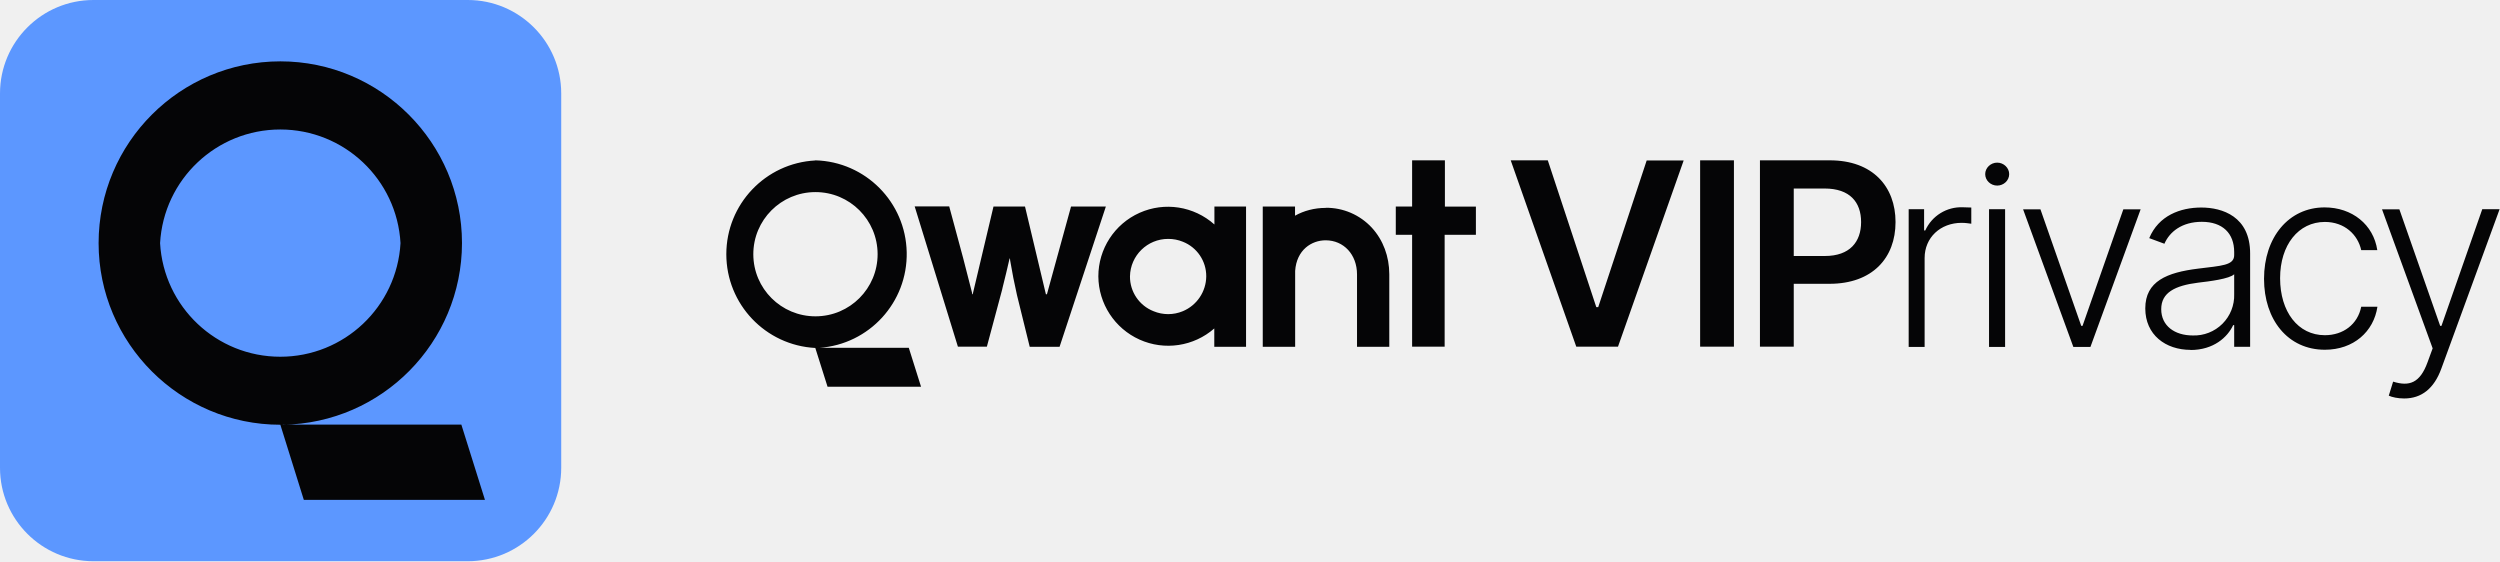
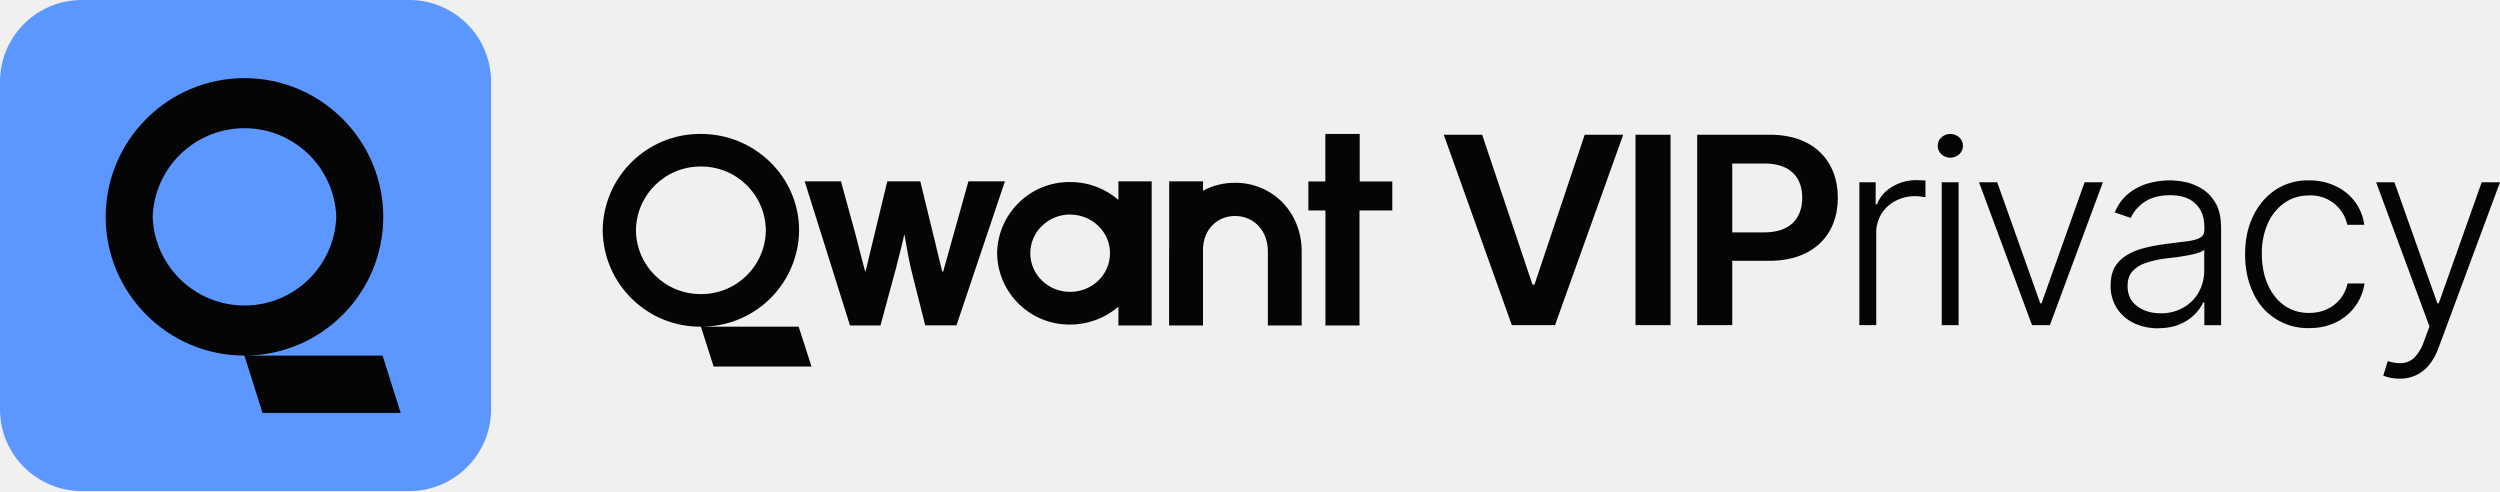
- <svg xmlns="http://www.w3.org/2000/svg" fill="none" viewBox="0 0 196 44">
-   <g fill-rule="evenodd" clip-path="url(#a)" clip-rule="evenodd">
+ <svg xmlns="http://www.w3.org/2000/svg" viewBox="0 0 224 44">
+   <g fill="none" fill-rule="evenodd">
    <path fill="#5C97FF" d="M7.33 0h29.34A7.33 7.33 0 0 1 44 7.33v29.34A7.33 7.33 0 0 1 36.67 44H7.33A7.33 7.33 0 0 1 0 36.67V7.33A7.33 7.33 0 0 1 7.33 0Z" />
-     <path fill="#050506" d="M22.17 33.3a14.26 14.26 0 0 0 14.05-14.24c0-7.86-6.39-14.25-14.24-14.25A14.26 14.26 0 0 0 7.73 19.06c0 7.85 6.4 14.24 14.25 14.24l1.84 5.89h14.2l-1.85-5.9h-14Zm-9.62-14.24a9.44 9.44 0 0 1 18.85 0 9.44 9.44 0 0 1-18.85 0ZM121.34 12.57h-2.9l5.14 14.61h3.27l5.15-14.6h-2.9l-3.8 11.5h-.15l-3.8-11.5Zm14.6 0h-2.65v14.61h2.65v-14.6Zm2.04 14.61h2.65v-4.93h2.8c3.37 0 5.18-2.03 5.18-4.84 0-2.79-1.8-4.84-5.15-4.84h-5.48v14.61Zm2.65-7.11v-5.29h2.42c1.98 0 2.86 1.07 2.86 2.63 0 1.55-.88 2.66-2.84 2.66h-2.44Zm9 7.13h1.26v-6.97c0-1.6 1.23-2.76 2.91-2.76.33 0 .64.06.75.07v-1.27l-.66-.02a3.1 3.1 0 0 0-2.95 1.82h-.09V16.4h-1.21V27.2Zm6.31 0h1.26V16.4h-1.26v10.8Zm.64-12.65c.51 0 .94-.4.94-.9 0-.49-.43-.9-.94-.9s-.94.41-.94.9c0 .5.43.9.94.9Zm11.25 1.86h-1.36l-3.2 9.14h-.1l-3.2-9.14h-1.36l3.94 10.79h1.34l3.94-10.8Zm3.91 11.03c1.8 0 2.9-1 3.34-1.95h.08v1.7h1.25v-7.32c0-2.9-2.18-3.6-3.83-3.6s-3.35.64-4.08 2.4l1.19.44c.4-.93 1.37-1.72 2.93-1.72 1.63 0 2.54.9 2.54 2.37V20c0 .82-1.01.83-2.82 1.06-2.44.3-4.15.98-4.15 3.12 0 2.07 1.59 3.25 3.55 3.25Zm.17-1.14c-1.41 0-2.47-.75-2.47-2.06 0-1.3 1.07-1.85 2.9-2.08.88-.1 2.46-.3 2.82-.66v1.56a3.14 3.14 0 0 1-3.25 3.24Zm10.36 1.12c2.25 0 3.83-1.42 4.12-3.37h-1.27c-.28 1.38-1.41 2.23-2.85 2.23-2.11 0-3.51-1.84-3.51-4.47 0-2.61 1.44-4.41 3.51-4.41 1.54 0 2.58.99 2.85 2.21h1.26c-.3-2-1.97-3.35-4.13-3.35-2.82 0-4.75 2.35-4.75 5.6 0 3.21 1.87 5.56 4.77 5.56Zm6.22 3.82c1.35 0 2.34-.77 2.91-2.34l4.57-12.5h-1.36l-3.2 9.15h-.1l-3.2-9.14h-1.36l3.97 10.9-.4 1.09c-.59 1.63-1.43 1.92-2.7 1.52l-.34 1.1c.25.12.72.22 1.2.22ZM63.93 12.57a7.36 7.36 0 0 1 .3 14.7h-.2 7.22l.96 3.05h-7.33l-.96-3.04a7.36 7.36 0 0 1 0-14.7Zm33.76 3.62v11H95.2v-1.44a5.48 5.48 0 0 1-9.09-4.08 5.46 5.46 0 0 1 9.1-4.07v-1.41h2.48Zm-23.27 0 1.09 4.04.7 2.73v.06l.02.05h.03l1.63-6.88h2.47l1.6 6.72.03.12.01.04h.08l1.89-6.88h2.73l-3.63 11h-2.34l-1-4.06a47 47 0 0 1-.53-2.69l-.02-.17h-.03a97.94 97.94 0 0 1-.55 2.29l-.03.14-1.2 4.48H75.1l-3.39-11h2.72Zm-10.5-1.13a4.87 4.87 0 1 0 .02 9.74 4.87 4.87 0 0 0-.01-9.74Zm27.67 3.67a2.99 2.99 0 0 0-3 2.94 2.91 2.91 0 0 0 1.85 2.73 2.99 2.99 0 0 0 2.29 0 2.99 2.99 0 0 0 1.84-2.73 2.9 2.9 0 0 0-1.84-2.72 2.99 2.99 0 0 0-1.14-.22Zm12.34-2.43c-.88 0-1.7.22-2.4.61v-.72H99v11h2.54v-5.95c.11-1.65 1.29-2.4 2.39-2.4 1.42 0 2.46 1.12 2.46 2.67v5.68h2.53V21.5c0-1.39-.48-2.68-1.37-3.65a4.86 4.86 0 0 0-3.62-1.56m6.78-3.73v3.63h-1.28v2.22h1.28v8.77h2.55v-8.77h2.45V16.2h-2.43v-3.63h-2.57Z" />
+     <path fill="#050506" d="M22.08 31.86a12.44 12.44 0 0 0 12.26-12.43C34.34 12.58 28.76 7 21.9 7A12.44 12.44 0 0 0 9.47 19.43c0 6.85 5.58 12.43 12.43 12.43L23.52 37H35.9l-1.62-5.14H22.08Zm-8.4-12.43a8.23 8.23 0 0 1 16.45 0 8.23 8.23 0 0 1-16.45 0Z" />
+     <g fill="#050506">
+       <g fill-rule="nonzero">
+         <path d="M132.8 12.07h-3.44l6.1 17.06h3.87l6.11-17.06h-3.45l-4.5 13.43h-.18zM149.68 12.07h-3.14v17.06h3.14zM152.07 29.13h3.14v-5.76h3.31c4 0 6.15-2.37 6.15-5.65 0-3.26-2.12-5.65-6.1-5.65h-6.5v17.06Zm3.14-8.3v-6.18h2.87c2.35 0 3.4 1.25 3.4 3.07 0 1.81-1.05 3.1-3.38 3.1h-2.9ZM166.6 29.13v-12.8h1.46v1.97h.12c.25-.65.7-1.17 1.35-1.56.65-.4 1.38-.6 2.2-.6a17.22 17.22 0 0 1 .79.03v1.5l-.35-.05a3.78 3.78 0 0 0-2.36.39 3.17 3.17 0 0 0-1.7 2.86v8.26h-1.51ZM173.98 29.13v-12.8h1.51v12.8H174Zm.77-15c-.3 0-.57-.1-.8-.31a1 1 0 0 1-.33-.75 1 1 0 0 1 .33-.76c.22-.2.49-.31.8-.31.3 0 .57.1.8.31a1 1 0 0 1 .33.76 1 1 0 0 1-.33.75c-.23.2-.5.31-.8.31ZM188.42 16.33l-4.75 12.8h-1.6l-4.75-12.8h1.63l3.86 10.85h.11l3.86-10.85zM193.39 29.42c-.79 0-1.5-.15-2.15-.45a3.7 3.7 0 0 1-1.55-1.32 3.69 3.69 0 0 1-.58-2.1c0-.63.12-1.16.36-1.6.25-.43.6-.78 1.04-1.06.44-.28.97-.5 1.58-.66.61-.16 1.28-.28 2.02-.38l1.84-.23c.51-.06.9-.17 1.16-.31.26-.14.4-.38.4-.7v-.3c0-.88-.27-1.56-.8-2.07-.52-.5-1.28-.75-2.26-.75-.94 0-1.7.2-2.3.6-.59.41-1 .9-1.23 1.44l-1.44-.5c.3-.7.7-1.26 1.22-1.68.52-.42 1.1-.73 1.74-.91a6.97 6.97 0 0 1 3.51-.1c.54.14 1.04.36 1.5.67.46.32.84.75 1.13 1.3.29.57.43 1.27.43 2.13v8.7h-1.5V27.1h-.1a4.02 4.02 0 0 1-2.14 1.97c-.53.23-1.16.34-1.88.34Zm.2-1.35a4 4 0 0 0 2.08-.53 3.62 3.62 0 0 0 1.36-1.4c.31-.58.47-1.22.47-1.92v-1.84c-.1.1-.3.2-.56.28-.26.08-.56.16-.9.22a20.24 20.24 0 0 1-1.93.27 8.6 8.6 0 0 0-1.88.42 2.7 2.7 0 0 0-1.2.78c-.27.33-.4.76-.4 1.27 0 .78.27 1.38.84 1.8.56.43 1.27.65 2.12.65ZM206.9 29.4a5.35 5.35 0 0 1-5.04-3.21c-.47-1-.7-2.13-.7-3.4 0-1.29.23-2.43.72-3.43.48-1 1.15-1.78 2-2.35a5.27 5.27 0 0 1 3-.85c.86 0 1.65.16 2.35.5a4.44 4.44 0 0 1 2.61 3.48h-1.52a3.34 3.34 0 0 0-3.42-2.63c-.83 0-1.57.22-2.2.66a4.41 4.41 0 0 0-1.5 1.84 6.5 6.5 0 0 0-.54 2.73c0 1.04.18 1.96.53 2.75.35.8.84 1.42 1.48 1.88.64.45 1.38.67 2.23.67.57 0 1.1-.1 1.57-.32a3.25 3.25 0 0 0 1.87-2.32h1.52a4.58 4.58 0 0 1-2.56 3.48c-.7.35-1.5.52-2.4.52ZM215 33.93a4.06 4.06 0 0 1-1.46-.27l.4-1.3c.51.15.97.21 1.37.17.4-.05.76-.22 1.07-.54a4 4 0 0 0 .82-1.44l.48-1.3-4.78-12.92h1.64l3.85 10.85h.12l3.85-10.85H224l-5.5 14.82a5.32 5.32 0 0 1-.85 1.55 3.31 3.31 0 0 1-2.66 1.23Z" />
+       </g>
+       <path d="M62.8 12c4.85 0 8.8 3.87 8.8 8.64a8.72 8.72 0 0 1-8.42 8.62l-.26.01h8.64l1.15 3.57h-8.77l-1.14-3.57a8.73 8.73 0 0 1-8.8-8.63A8.73 8.73 0 0 1 62.8 12Zm40.39 4.25v12.91h-2.98v-1.68a6.62 6.62 0 0 1-4.33 1.6 6.48 6.48 0 0 1-6.54-6.39 6.48 6.48 0 0 1 6.54-6.38c1.66 0 3.18.6 4.33 1.6v-1.66h2.98Zm-27.84 0 1.3 4.74c0 .04.76 2.93.83 3.2l.02.08.02.06h.03l1.95-8.08h2.96l1.92 7.9.03.13v.05h.1l2.26-8.08h3.27l-4.34 12.9h-2.8l-1.2-4.75c-.18-.7-.48-2.27-.62-3.14l-.04-.22h-.03l-.05.26c-.07.34-.38 1.56-.6 2.41l-.04.18-1.43 5.27h-2.73L72.1 16.25h3.25ZM62.8 14.92a5.78 5.78 0 0 0-5.82 5.72 5.78 5.78 0 0 0 5.82 5.71 5.78 5.78 0 0 0 5.82-5.71 5.78 5.78 0 0 0-5.82-5.72Zm33.08 4.3a3.6 3.6 0 0 0-2.53 1.03 3.39 3.39 0 0 0 0 4.88 3.6 3.6 0 0 0 2.53 1.02 3.6 3.6 0 0 0 2.54-1.02 3.39 3.39 0 0 0 0-4.88 3.6 3.6 0 0 0-2.54-1.02Zm14.77-2.84a5.9 5.9 0 0 0-2.86.71v-.84h-3.03v5.85l-.01.4v6.66h3.04v-6.98c.14-1.94 1.55-2.83 2.86-2.83 1.7 0 2.95 1.33 2.95 3.15v6.66h3.03V22.5c0-1.63-.59-3.16-1.65-4.29a5.86 5.86 0 0 0-4.33-1.83m8.1-4.38v4.26h-1.52v2.6h1.53v10.3h3.05v-10.3h2.94v-2.6h-2.92V12h-3.07Z" />
+     </g>
  </g>
-   <defs>
-     <clipPath id="a">
-       <path fill="#fff" d="M0 0h195.97v44H0z" />
-     </clipPath>
-   </defs>
</svg>
